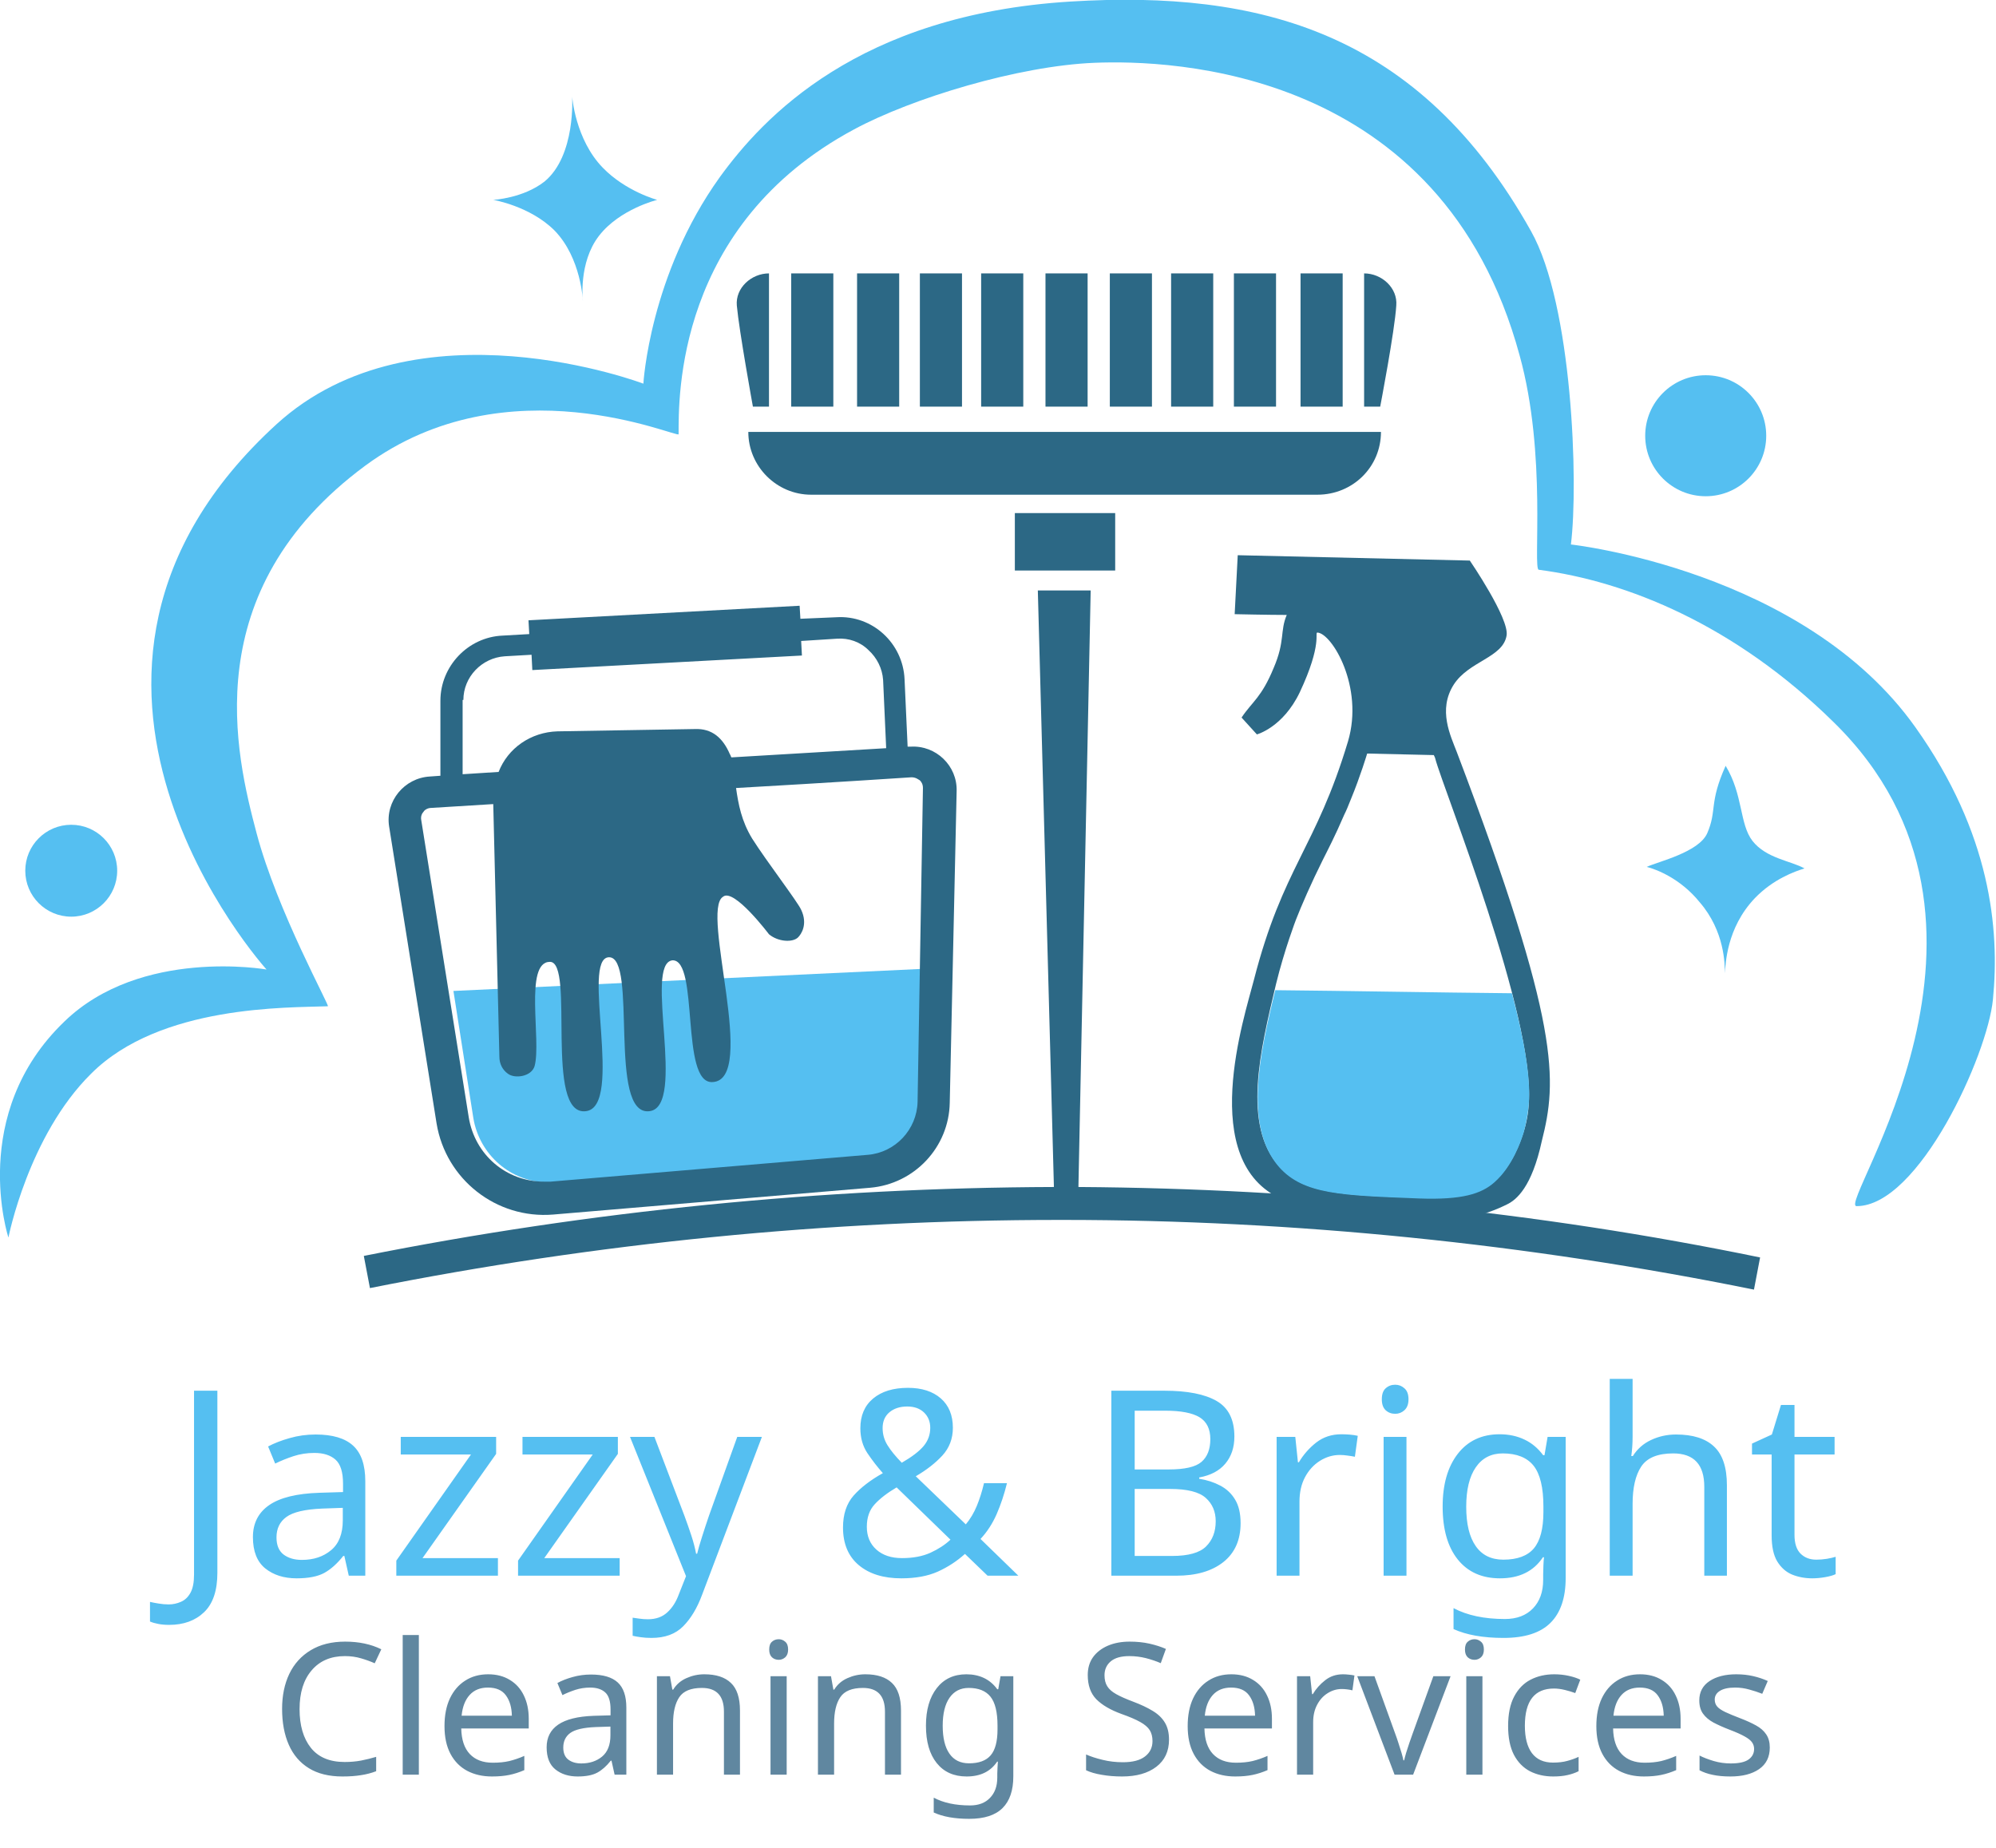
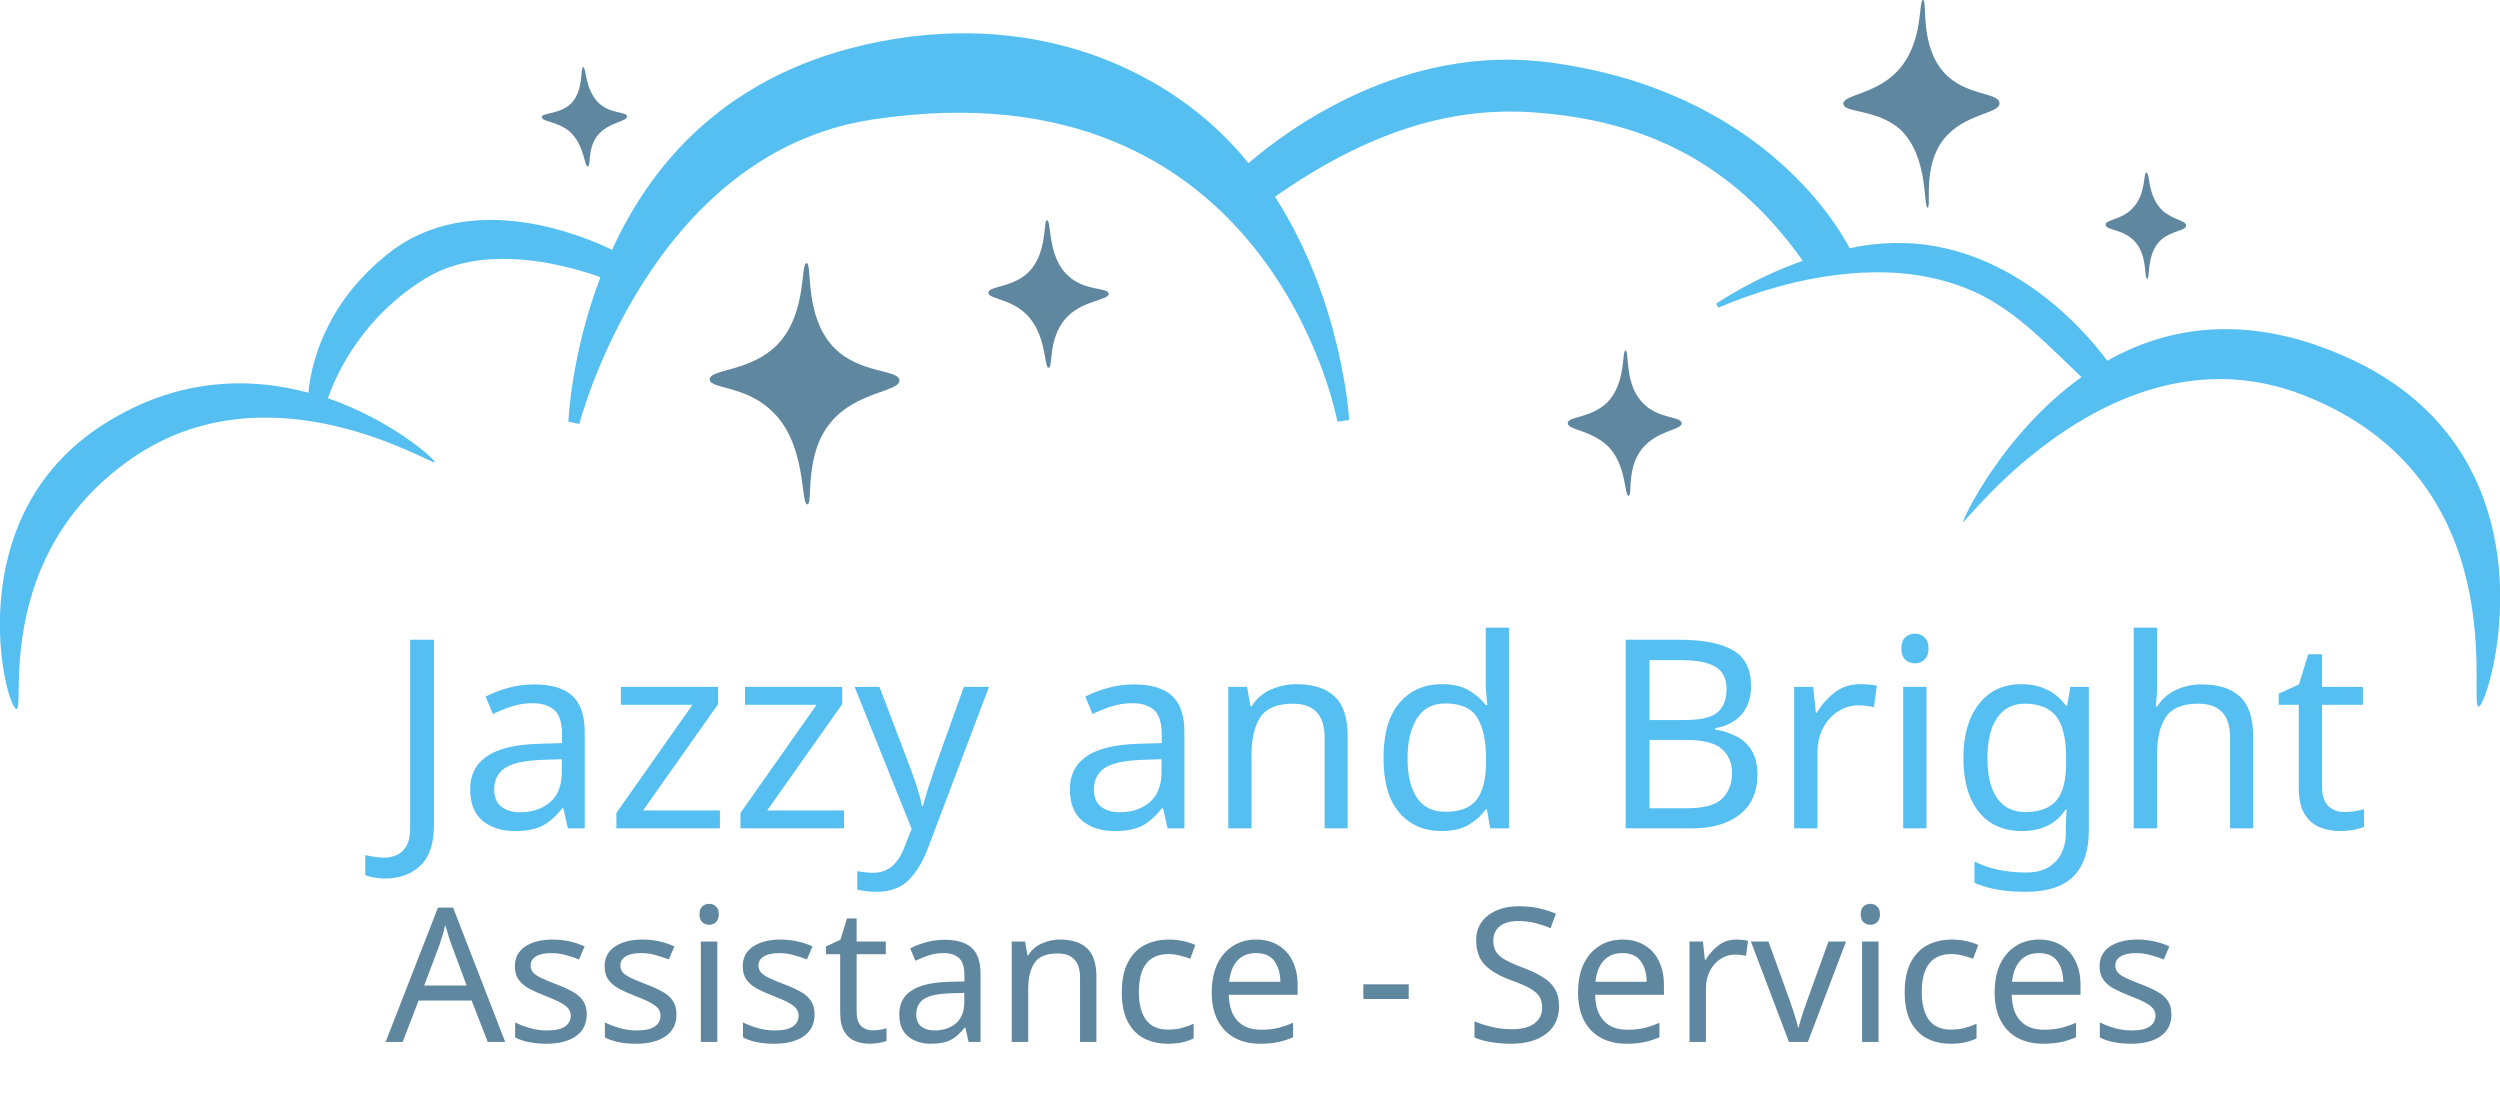
- <svg xmlns="http://www.w3.org/2000/svg" version="1.1" x="0px" y="0px" viewBox="0 0 260.6 241.3" style="enable-background:new 0 0 260.6 241.3;" xml:space="preserve">
+ <svg xmlns="http://www.w3.org/2000/svg" version="1.1" x="0px" y="0px" viewBox="0 0 320.2 143" style="enable-background:new 0 0 320.2 143;" xml:space="preserve">
  <style type="text/css">
- 	.st0{fill:#55BFF1;}
+ 	.st0{fill:#6087A0;}
	.st1{font-family:'Avenir-Roman';}
- 	.st2{font-size:33.821px;}
- 	.st3{fill:#6087A0;}
- 	.st4{font-size:24px;}
- 	.st5{fill:#2C6885;}
+ 	.st2{font-size:24px;}
+ 	.st3{fill:#55BFF1;}
+ 	.st4{font-family:'Noteworthy-Light';}
+ 	.st5{font-size:33.821px;}
</style>
  <g id="Layer_1">
-     <text transform="matrix(1 0 0 1 22.2243 205.7578)" class="st0 st1 st2">Jazzy &amp; Bright</text>
-     <text transform="matrix(1 0 0 1 35.362 231.7417)" class="st3 st1 st4">Cleaning Services</text>
+     <text transform="matrix(1 0 0 1 49.3908 133.4483)" class="st0 st1 st2">Assistance - Services</text>
+     <text transform="matrix(1 0 0 1 49.4235 106.097)" class="st3 st4 st5">Jazzy and Bright</text>
  </g>
  <g id="Layer_2">
    <g>
-       <path class="st0" d="M1.1,161.6c0,0-5.3-16.1,7.3-28.2c10-9.7,26.4-6.8,26.4-6.8S0.1,88.3,36.1,55.4c18.2-16.6,47.9-5.3,47.9-5.3    s0.8-14.2,10-27c5.6-7.7,18-21.2,45.8-22.9c24.6-1.5,45.5,3.9,60.1,30c5.4,9.6,6.2,32.9,5.2,40.9c0,0,30.4,3.3,45,23.9    c9.8,13.8,11,26.3,10.1,35.5c-0.7,7.3-9.7,27-17.8,27c-2.7,0,23.9-36.9-3-63.2c-12.9-12.7-27-18.4-38.5-19.9    c-0.8-0.1,1.1-15-2.5-28C188.2,8.8,152.8,7.8,142.9,8.2s-23.8,4.6-31.4,8.7C88.2,29.4,88.6,52,88.6,56.7c0,0.6-22.3-9.6-40.9,4.1    c-22.2,16.4-16.9,37.8-14.2,48s9.7,22.8,9.3,22.6c-5.2,0.2-21.9-0.2-30.9,8.8C3.7,148.3,1.1,161.6,1.1,161.6z" />
-       <circle class="st0" cx="9.3" cy="113.7" r="6" />
-       <circle class="st0" cx="222.7" cy="56.9" r="7.9" />
-       <path class="st0" d="M64.4,26.1c0,0,3.9-0.2,6.7-2.4c4.1-3.4,3.6-11.1,3.6-11.1s0.4,5.6,4,9.3c3,3.1,7.1,4.2,7.1,4.2    s-4.9,1.2-7.6,4.7c-2.7,3.5-2.1,8.5-2.1,8.5s-0.2-5.6-3.7-9.2C69.2,26.9,64.4,26.1,64.4,26.1z" />
-       <path class="st0" d="M215,113.2c1.5-0.7,6.8-1.9,7.9-4.4c1.3-3,0.2-3.9,2.4-8.8c2.3,3.8,1.8,7.6,3.5,9.8c1.8,2.3,5,2.6,6.8,3.6    c-1.3,0.4-4.1,1.4-6.5,3.9c-3.7,3.9-3.8,8.6-3.9,9.8c0-1.1,0-5.5-3.3-9.3C219.4,114.7,216.2,113.5,215,113.2z" />
-       <path class="st5" d="M190.2,98.2c-0.8-2.1-2.5-5.5-0.4-8.8c2-3.1,6.4-3.5,6.9-6.4c0.4-2.2-4.8-9.8-4.8-9.8l-30.3-0.7l-0.4,7.7    c0,0,4.5,0.1,6.8,0.1c-0.9,2.1-0.2,3.4-1.7,6.9c-1.6,3.9-2.8,4.4-4.2,6.5l2,2.2c0,0,3.4-0.9,5.6-5.5c3-6.4,1.9-7.8,2.3-7.8    c1.9,0.1,6.1,7.1,4,14.2c-4.2,14-8.5,16.4-12.3,31.2c-1.2,4.7-7.5,23.7,3.7,28.6c7.9,3.5,21.4,4.7,29.3,0.7    c1.3-0.6,3.3-2.3,4.6-8.3C203.3,141.1,203.8,134,190.2,98.2z M199.6,144.1c-0.1,2.1-0.7,3.8-0.8,4.1c-0.2,0.6-1.3,4-3.7,6.1    c-1.7,1.5-4.2,2.3-9.8,2.1c-10.1-0.3-15.1-0.5-18.3-4.1c-4.8-5.4-2.5-15-0.4-23.8c1.1-4.5,2.6-8.4,2.6-8.4c0.7-1.8,2-4.8,3.5-7.8    c0.6-1.2,1.6-3.1,2.8-5.9c0.3-0.6,0.5-1.1,0.9-2.1c1.2-2.9,2.1-5.9,2.1-5.9l0,0l8.7,0.2c0,0,0.2,0.4,0.2,0.5    C188.5,103.2,200.4,132.6,199.6,144.1z" />
-       <path class="st0" d="M197.4,129.7c-10.3-0.1-20.6-0.3-30.9-0.4c-2.1,8.6-4.1,17.8,0.5,23.1c3.2,3.6,8.2,3.7,18.3,4.1    c5.6,0.2,8.1-0.6,9.8-2.1c2.4-2.1,3.5-5.5,3.7-6.1c0.1-0.2,0.6-2,0.8-4.1C199.9,140.6,198.9,135.4,197.4,129.7z" />
-       <path class="st0" d="M59.2,129.4l2.6,16.6c0.8,4.8,4.9,8.4,9.8,8.4c0.3,0,0.6,0,0.9,0l41.4-3.5c3.6-0.3,6.4-3.3,6.5-6.9l0.4-17.5    L59.2,129.4z" />
-       <path class="st5" d="M118.9,97.5l-0.4,0l-0.4-8.8c-0.2-4.7-4.2-8.4-8.9-8.1l-4.7,0.2l-0.1-1.7L69,81l0.1,1.8l-3.5,0.2    c-4.5,0.2-8.1,4-8.1,8.5v9.8l-1.4,0.1c-3.3,0.2-5.8,3.2-5.3,6.5l6.2,38.8c1.2,7.3,7.8,12.5,15.2,11.9l41.4-3.5    c5.8-0.5,10.3-5.3,10.4-11.1l0.9-40.7C125,100,122.2,97.3,118.9,97.5z M60.5,91.4c0-3,2.4-5.5,5.4-5.7l3.5-0.2l0.1,2l35.2-1.9    l-0.1-1.9l4.7-0.3c1.5-0.1,3,0.4,4.1,1.5c1.1,1,1.8,2.4,1.9,3.9l0.4,8.9l-20.2,1.2c-0.1-0.1-0.1-0.3-0.2-0.4    c-0.9-2.1-2.3-3.4-4.6-3.3l-17.9,0.3c-3.5,0.1-6.5,2.2-7.7,5.3l-4.7,0.3V91.4z M119.8,143.9c-0.1,3.6-2.9,6.6-6.5,6.9l-41.4,3.5    c-0.3,0-0.6,0-0.9,0c-4.9,0-9-3.5-9.8-8.4l-6.2-38.8c-0.1-0.5,0.1-0.9,0.3-1.1c0.1-0.2,0.5-0.5,1-0.5c0,0,3.2-0.2,8.1-0.5l0.8,33    c0,0.9,0.4,1.7,1.1,2.2c0.9,0.7,3.1,0.4,3.5-1c0.9-3.3-1.4-13.6,2-13.6c3.3,0-0.8,20.2,4.7,19.5c5-0.6-0.7-20,3-20.1    c3.8-0.1-0.2,20.8,5.3,20.1c4.9-0.6-0.8-19.3,3-19.7c3.5-0.1,1,16.1,5.2,15.9c6-0.2-1.6-22.4,1.4-24.2c1.4-1.2,6,4.9,6,4.9    c1.2,1,3.1,1.1,3.8,0.4c0.4-0.4,1.3-1.7,0.4-3.6c-0.5-1.1-4.5-6.3-6.4-9.3c-1.4-2.3-1.8-4.5-2.1-6.6c12.4-0.7,22.9-1.4,22.9-1.4    c0.6,0,0.9,0.3,1.1,0.4c0.2,0.2,0.4,0.5,0.4,1L119.8,143.9z" />
-       <g>
-         <path class="st5" d="M140.8,155l1.6-77.9h-6.9l2.1,77.9c-30.2,0.1-60.5,3.1-90.1,9l0.8,4.2c29.6-5.9,59.8-8.9,90-8.9     c0.2,0,0.4,0,0.5,0c30.2,0,60.6,3.1,90.2,9.1l0.8-4.2C200.7,158.2,170.7,155.2,140.8,155z" />
-         <rect x="132.5" y="67" class="st5" width="13.1" height="7.5" />
-         <path class="st5" d="M180.3,56.4L180.3,56.4l-82.6,0v0c0,4.5,3.7,8.2,8.2,8.2H172C176.6,64.6,180.3,61,180.3,56.4z" />
-         <rect x="128.1" y="35.7" class="st5" width="5.5" height="17.4" />
-         <rect x="120.1" y="35.7" class="st5" width="5.5" height="17.4" />
-         <rect x="111.9" y="35.7" class="st5" width="5.5" height="17.4" />
-         <rect x="103.3" y="35.7" class="st5" width="5.5" height="17.4" />
-         <path class="st5" d="M100.4,53.1V35.7c-2.3,0-4.4,1.9-4.2,4.2c0.3,3.3,2.1,13.2,2.1,13.2H100.4z" />
-         <rect x="144.9" y="35.7" class="st5" width="5.5" height="17.4" />
-         <rect x="136.5" y="35.7" class="st5" width="5.5" height="17.4" />
-         <rect x="152.9" y="35.7" class="st5" width="5.5" height="17.4" />
-         <rect x="161.1" y="35.7" class="st5" width="5.5" height="17.4" />
-         <rect x="169.8" y="35.7" class="st5" width="5.5" height="17.4" />
-         <path class="st5" d="M182.3,39.9c0.2-2.3-1.9-4.2-4.2-4.2v17.4h2.1C180.2,53.1,182.1,43.2,182.3,39.9z" />
-       </g>
+       <path class="st3" d="M297.2,44.4c-11.1-4-20.2-2.2-27.3,1.8c-2.9-3.9-11.6-13.9-24.6-15c-2.8-0.2-5.7,0-8.4,0.6    c-1.8-3.5-12-20.3-38.4-23.8c-18.8-2.5-33.7,8.7-38.6,12.9C151.6,10.5,135.5,1.6,114.5,5C94.3,8.3,83.8,20.1,78.4,32    c-3.1-1.5-17.9-8.1-28.7,0.5c-8.2,6.5-9.9,14.4-10.2,17.8c-7.4-2-16.6-2-26,3.9C-5.6,66.1,0.7,90.6,2.1,90.8    C3.3,91-1,71.1,16.9,58.7c17.8-12.3,38.7,1.1,38.8,0.5c0.1-0.3-5.4-5.3-13.7-8.2c1.1-3.2,4.5-10.5,12.6-15.4    c7.8-4.7,18.7-1.4,22.3-0.1c-3.8,10-4.1,18.5-4.1,18.5l1.4,0.3c0,0,8.9-34.7,37.6-39c51-7.7,59.5,38.7,59.5,38.7l1.5-0.2    c0,0-0.8-15.1-9.5-28.6c11.7-8.2,22.4-11.6,33.2-10.8c14,1,25.4,6.3,34.4,19c-6.5,2.3-11.1,5.5-11.1,5.5l0.3,0.5    c10.6-4.5,20.2-5.3,26.9-3.9c8.7,1.8,12.6,6.1,19.6,12.8c-10.2,7.3-15.3,18.4-15.2,18.6c0.2,0.3,19.5-25.7,43.6-16.3    c27.7,10.8,20.9,40.4,22.5,39.9C319,89.9,329.2,55.8,297.2,44.4z" />
+       <path class="st0" d="M69.4,15c0-0.6,2.3-0.3,3.8-1.8c1.6-1.7,1.1-4.6,1.5-4.6c0.4,0,0.2,3,2.1,4.7c1.5,1.3,3.5,1,3.5,1.6    c0.1,0.7-2.4,0.7-3.8,2.5c-1.3,1.7-0.8,3.9-1.2,3.9c-0.5,0.1-0.4-2.8-2.4-4.5C71.3,15.5,69.4,15.6,69.4,15z" />
+       <path class="st0" d="M90.9,48.6c0-1.4,5.3-0.9,8.8-4.6c3.7-4,2.8-10.3,3.6-10.3c0.8,0-0.4,6.9,3.6,10.9c3.3,3.3,8.2,2.7,8.3,4.1    c0.1,1.5-5.5,1.4-8.8,5.4c-3.5,4.2-2.2,10.4-3,10.5c-0.9,0,0-7.9-4.7-12.1C95.4,49.4,90.9,49.8,90.9,48.6z" />
+       <path class="st0" d="M126.6,37.5c0-0.9,3.1-0.6,5.2-2.7c2.4-2.5,1.8-6.6,2.3-6.6c0.6,0,0,4.8,2.8,7.2c2.1,1.9,5,1.4,5.1,2.2    c0.1,0.9-3.5,0.8-5.6,3.3c-2.2,2.6-1.5,6.2-2.1,6.2c-0.6,0-0.2-4.3-2.9-6.9C129.3,38.2,126.6,38.3,126.6,37.5z" />
+       <path class="st0" d="M200.8,54.2c0-0.9,3-0.6,5.1-2.7c2.4-2.5,1.8-6.6,2.3-6.6c0.5,0-0.2,4.4,2.3,6.8c2,2,4.8,1.6,4.9,2.5    c0,0.9-3.2,0.9-5.1,3.3c-2,2.5-1.2,6-1.7,6c-0.6,0-0.2-3.9-2.7-6.4C203.6,55,200.8,55.1,200.8,54.2z" />
+       <path class="st0" d="M236.1,13.3c-0.1-1.2,4.4-1.2,7.2-4.5c3.1-3.6,2.4-8.8,3-8.8c0.6,0-0.5,5.8,2.7,9.3c2.7,3,7,2.5,7.1,3.9    c0.1,1.4-4.6,1.3-7.2,4.7c-2.7,3.5-1.5,8.6-2,8.7c-0.6,0,0.2-6.6-3.6-10.1C240.2,13.9,236.2,14.5,236.1,13.3z" />
+       <path class="st0" d="M280,28.9c0-0.7-1.7-0.7-3.1-2c-1.9-1.9-1.5-4.8-2-4.8c-0.4,0,0,2.7-1.7,4.5c-1.4,1.6-3.6,1.5-3.5,2.2    c0,0.7,2.2,0.5,3.7,2.1c1.7,1.8,1.2,4.8,1.6,4.8c0.4,0-0.1-3,1.6-4.8C278,29.5,280,29.6,280,28.9z" />
    </g>
  </g>
</svg>
